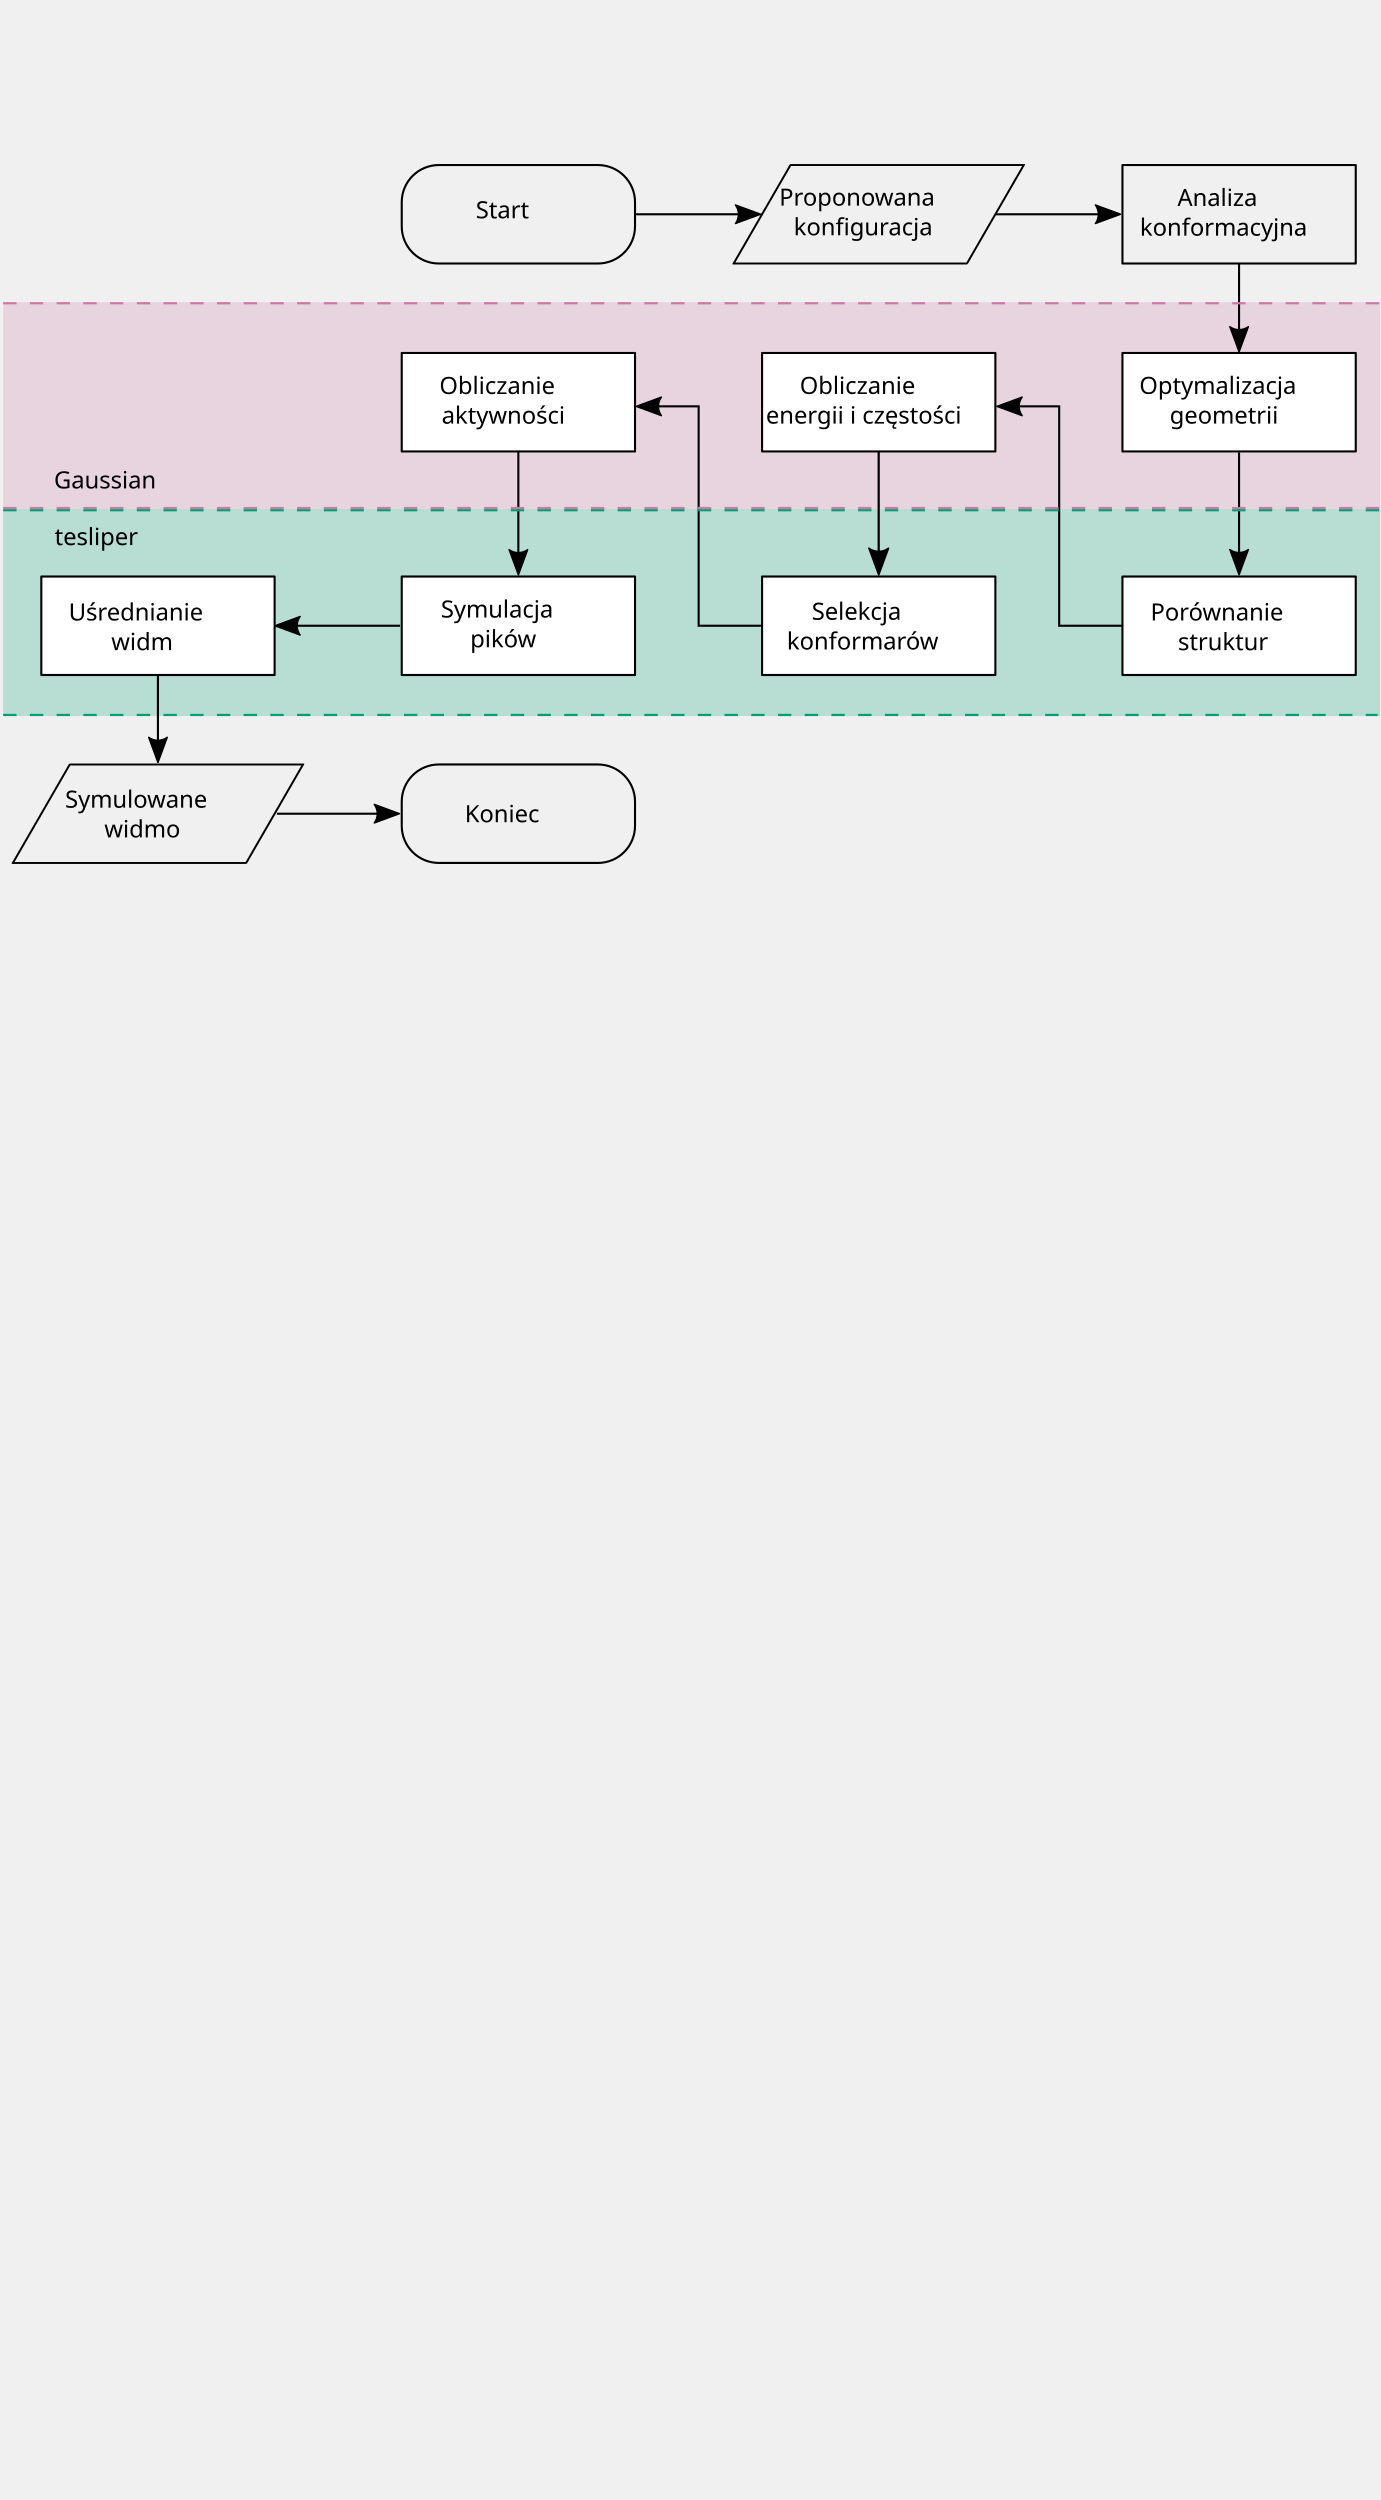
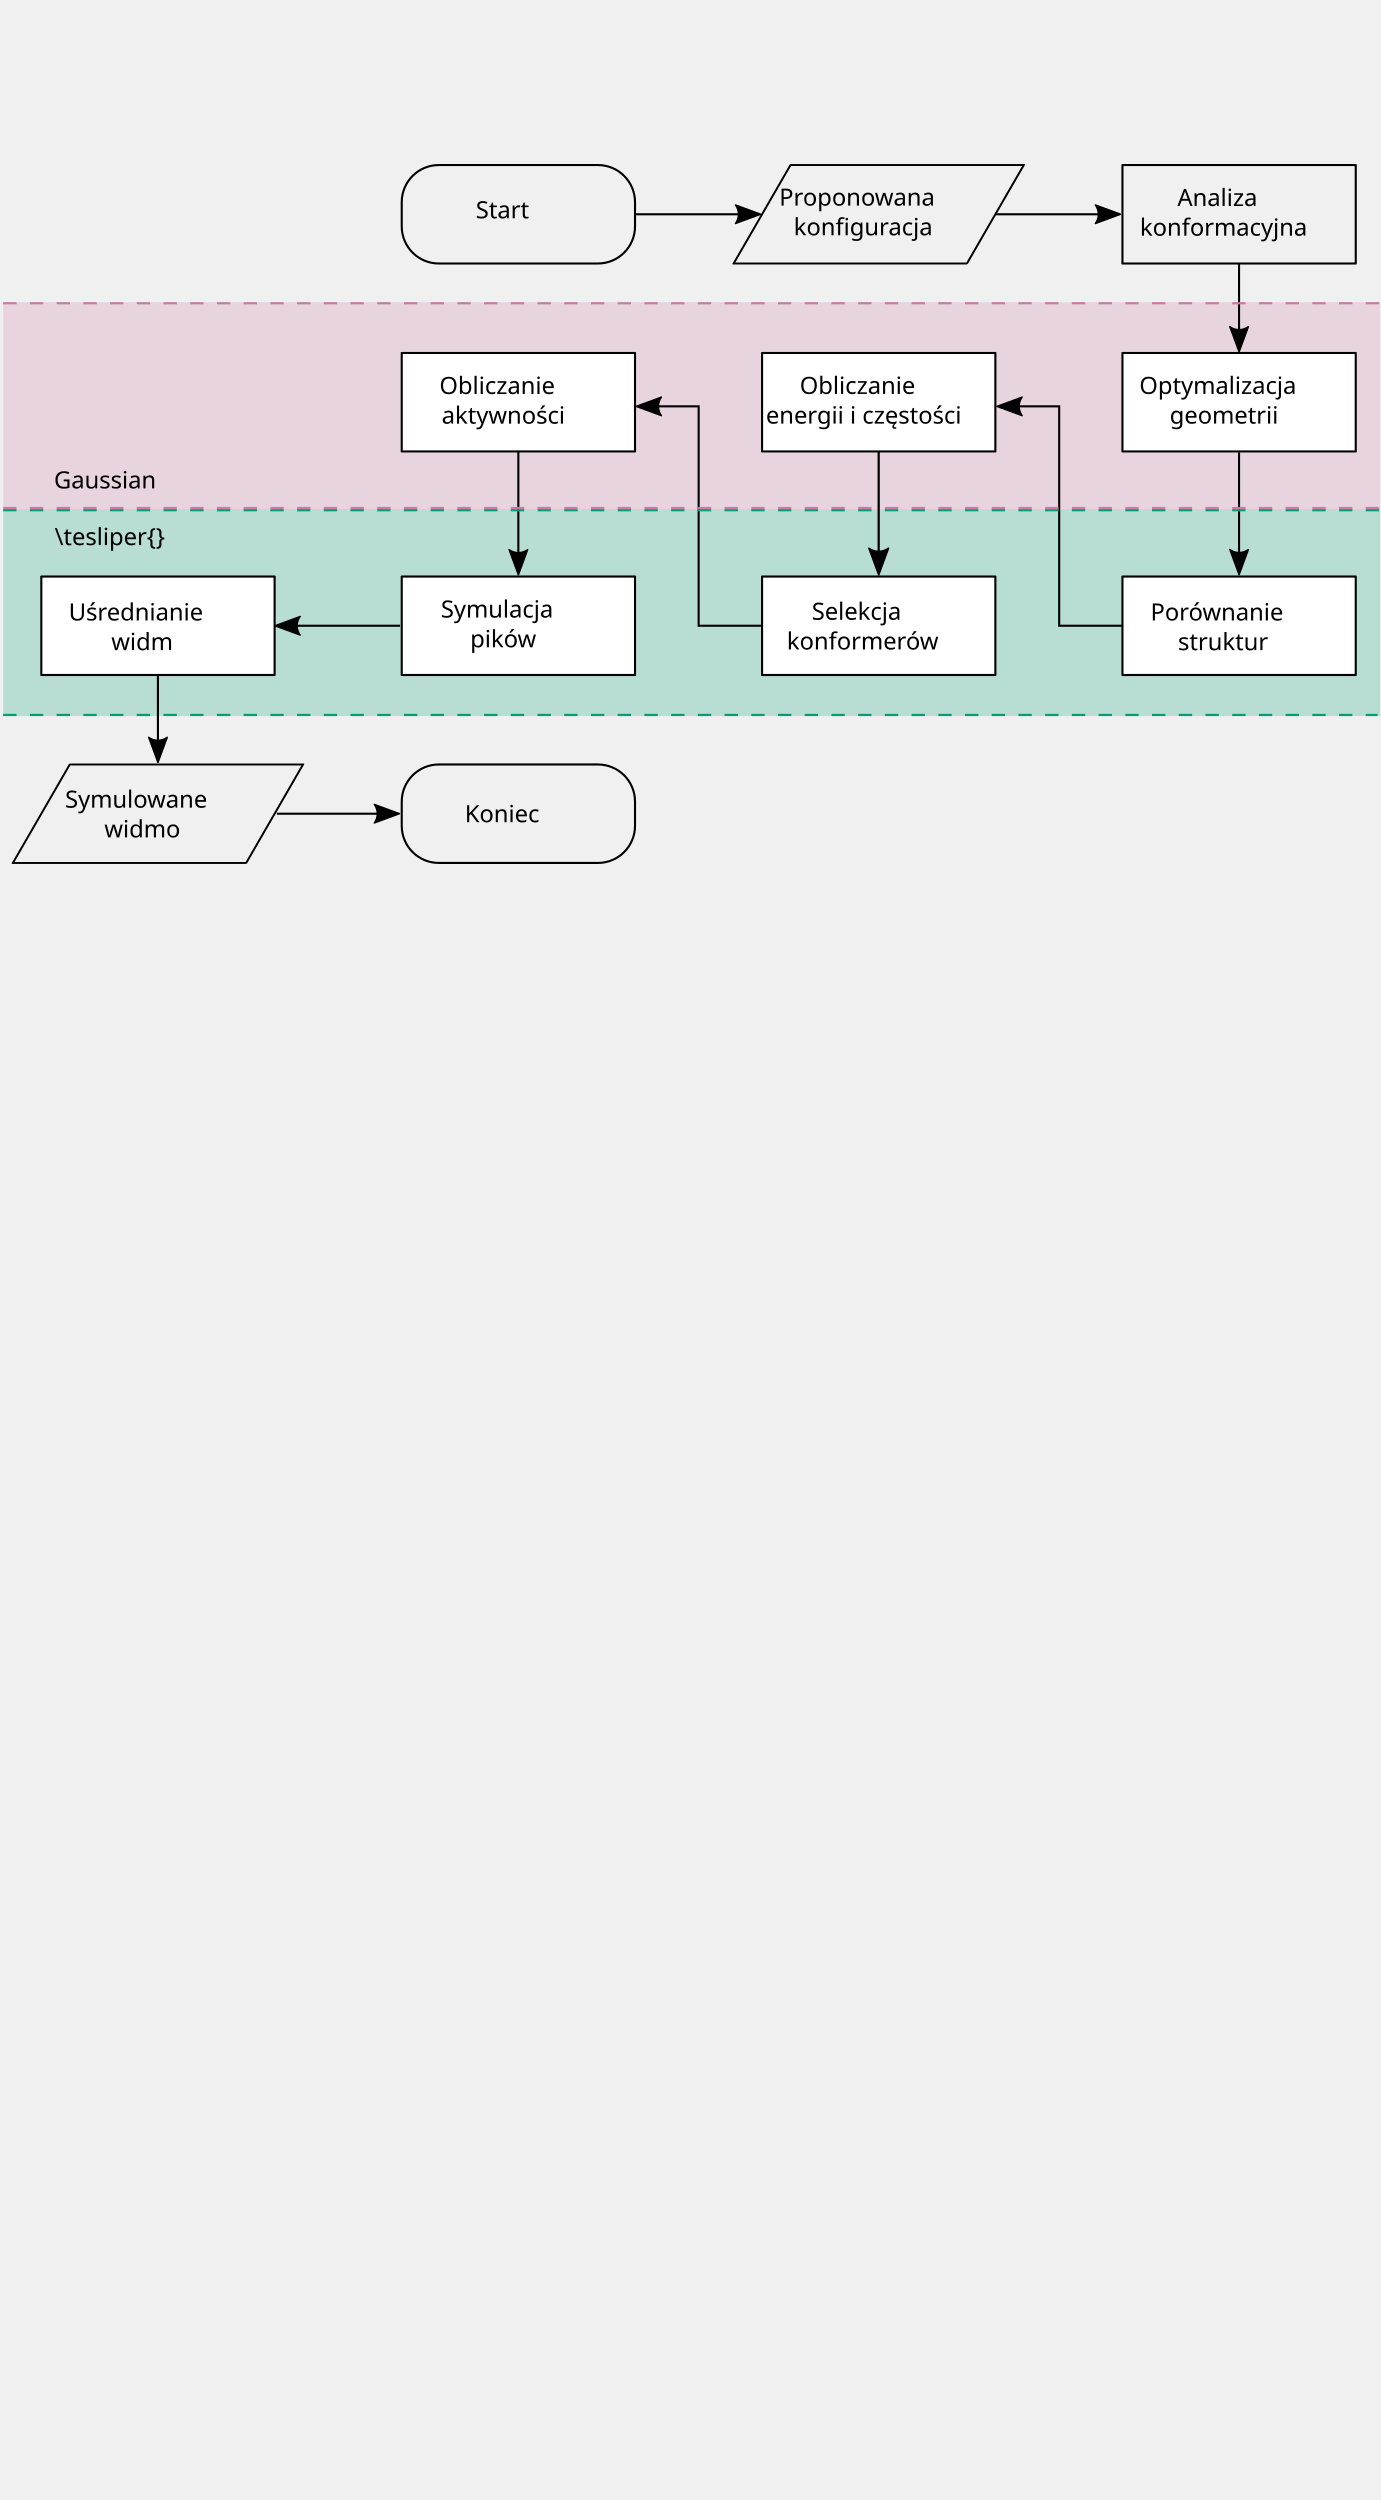
<svg xmlns="http://www.w3.org/2000/svg" width="164mm" height="297mm" viewBox="0 0 164 297" version="1.1" id="svg8">
  <defs id="defs2">
    <marker style="overflow:visible;" id="marker3985" refX="0.0" refY="0.0" orient="auto">
      <path transform="scale(1.1) rotate(180) translate(1,0)" d="M 8.719,4.034 L -2.207,0.016 L 8.719,-4.002 C 6.973,-1.63 6.983,1.616 8.719,4.034 z " style="fill-rule:evenodd;stroke-width:0.625;stroke-linejoin:round;stroke:#000000;stroke-opacity:1;fill:#000000;fill-opacity:1" id="path3983" />
    </marker>
    <marker style="overflow:visible;" id="marker3843" refX="0.0" refY="0.0" orient="auto">
      <path transform="scale(1.1) rotate(180) translate(1,0)" d="M 8.719,4.034 L -2.207,0.016 L 8.719,-4.002 C 6.973,-1.63 6.983,1.616 8.719,4.034 z " style="fill-rule:evenodd;stroke-width:0.625;stroke-linejoin:round;stroke:#000000;stroke-opacity:1;fill:#000000;fill-opacity:1" id="path3841" />
    </marker>
    <marker style="overflow:visible;" id="marker3707" refX="0.0" refY="0.0" orient="auto">
      <path transform="scale(1.1) rotate(180) translate(1,0)" d="M 8.719,4.034 L -2.207,0.016 L 8.719,-4.002 C 6.973,-1.63 6.983,1.616 8.719,4.034 z " style="fill-rule:evenodd;stroke-width:0.625;stroke-linejoin:round;stroke:#000000;stroke-opacity:1;fill:#000000;fill-opacity:1" id="path3705" />
    </marker>
    <marker style="overflow:visible;" id="marker3577" refX="0.0" refY="0.0" orient="auto">
      <path transform="scale(1.1) rotate(180) translate(1,0)" d="M 8.719,4.034 L -2.207,0.016 L 8.719,-4.002 C 6.973,-1.63 6.983,1.616 8.719,4.034 z " style="fill-rule:evenodd;stroke-width:0.625;stroke-linejoin:round;stroke:#000000;stroke-opacity:1;fill:#000000;fill-opacity:1" id="path3575" />
    </marker>
    <marker style="overflow:visible;" id="marker3453" refX="0.0" refY="0.0" orient="auto">
      <path transform="scale(1.1) rotate(180) translate(1,0)" d="M 8.719,4.034 L -2.207,0.016 L 8.719,-4.002 C 6.973,-1.63 6.983,1.616 8.719,4.034 z " style="fill-rule:evenodd;stroke-width:0.625;stroke-linejoin:round;stroke:#000000;stroke-opacity:1;fill:#000000;fill-opacity:1" id="path3451" />
    </marker>
    <marker style="overflow:visible;" id="marker3335" refX="0.0" refY="0.0" orient="auto">
      <path transform="scale(1.1) rotate(180) translate(1,0)" d="M 8.719,4.034 L -2.207,0.016 L 8.719,-4.002 C 6.973,-1.63 6.983,1.616 8.719,4.034 z " style="fill-rule:evenodd;stroke-width:0.625;stroke-linejoin:round;stroke:#000000;stroke-opacity:1;fill:#000000;fill-opacity:1" id="path3333" />
    </marker>
    <marker style="overflow:visible;" id="marker3223" refX="0.0" refY="0.0" orient="auto">
      <path transform="scale(1.1) rotate(180) translate(1,0)" d="M 8.719,4.034 L -2.207,0.016 L 8.719,-4.002 C 6.973,-1.63 6.983,1.616 8.719,4.034 z " style="fill-rule:evenodd;stroke-width:0.625;stroke-linejoin:round;stroke:#000000;stroke-opacity:1;fill:#000000;fill-opacity:1" id="path3221" />
    </marker>
    <marker style="overflow:visible;" id="marker3117" refX="0.0" refY="0.0" orient="auto">
      <path transform="scale(1.1) rotate(180) translate(1,0)" d="M 8.719,4.034 L -2.207,0.016 L 8.719,-4.002 C 6.973,-1.63 6.983,1.616 8.719,4.034 z " style="fill-rule:evenodd;stroke-width:0.625;stroke-linejoin:round;stroke:#000000;stroke-opacity:1;fill:#000000;fill-opacity:1" id="path3115" />
    </marker>
    <marker style="overflow:visible;" id="marker3017" refX="0.0" refY="0.0" orient="auto">
      <path transform="scale(1.1) rotate(180) translate(1,0)" d="M 8.719,4.034 L -2.207,0.016 L 8.719,-4.002 C 6.973,-1.63 6.983,1.616 8.719,4.034 z " style="fill-rule:evenodd;stroke-width:0.625;stroke-linejoin:round;stroke:#000000;stroke-opacity:1;fill:#000000;fill-opacity:1" id="path3015" />
    </marker>
    <marker style="overflow:visible;" id="marker2923" refX="0.0" refY="0.0" orient="auto">
      <path transform="scale(1.1) rotate(180) translate(1,0)" d="M 8.719,4.034 L -2.207,0.016 L 8.719,-4.002 C 6.973,-1.63 6.983,1.616 8.719,4.034 z " style="fill-rule:evenodd;stroke-width:0.625;stroke-linejoin:round;stroke:#000000;stroke-opacity:1;fill:#000000;fill-opacity:1" id="path2921" />
    </marker>
    <marker style="overflow:visible;" id="marker2913" refX="0.0" refY="0.0" orient="auto">
      <path transform="scale(1.1) rotate(180) translate(1,0)" d="M 8.719,4.034 L -2.207,0.016 L 8.719,-4.002 C 6.973,-1.63 6.983,1.616 8.719,4.034 z " style="fill-rule:evenodd;stroke-width:0.625;stroke-linejoin:round;stroke:#000000;stroke-opacity:1;fill:#000000;fill-opacity:1" id="path2911" />
    </marker>
    <marker orient="auto" refY="0.0" refX="0.0" id="Arrow2Lend" style="overflow:visible;">
      <path id="path1980" style="fill-rule:evenodd;stroke-width:0.625;stroke-linejoin:round;stroke:#000000;stroke-opacity:1;fill:#000000;fill-opacity:1" d="M 8.719,4.034 L -2.207,0.016 L 8.719,-4.002 C 6.973,-1.63 6.983,1.616 8.719,4.034 z " transform="scale(1.1) rotate(180) translate(1,0)" />
    </marker>
    <marker style="overflow:visible;" id="marker2733" refX="0.0" refY="0.0" orient="auto">
      <path transform="scale(0.8) rotate(180) translate(12.5,0)" style="fill-rule:evenodd;stroke:#000000;stroke-width:1pt;stroke-opacity:1;fill:#000000;fill-opacity:1" d="M 0.0,0.0 L 5.0,-5.0 L -12.5,0.0 L 5.0,5.0 L 0.0,0.0 z " id="path2731" />
    </marker>
    <marker style="overflow:visible;" id="marker2657" refX="0.0" refY="0.0" orient="auto">
      <path transform="scale(0.8) rotate(180) translate(12.5,0)" style="fill-rule:evenodd;stroke:#000000;stroke-width:1pt;stroke-opacity:1;fill:#000000;fill-opacity:1" d="M 0.0,0.0 L 5.0,-5.0 L -12.5,0.0 L 5.0,5.0 L 0.0,0.0 z " id="path2655" />
    </marker>
    <marker style="overflow:visible;" id="marker2587" refX="0.0" refY="0.0" orient="auto">
      <path transform="scale(0.8) rotate(180) translate(12.5,0)" style="fill-rule:evenodd;stroke:#000000;stroke-width:1pt;stroke-opacity:1;fill:#000000;fill-opacity:1" d="M 0.0,0.0 L 5.0,-5.0 L -12.5,0.0 L 5.0,5.0 L 0.0,0.0 z " id="path2585" />
    </marker>
    <marker style="overflow:visible;" id="marker2523" refX="0.0" refY="0.0" orient="auto">
      <path transform="scale(0.8) rotate(180) translate(12.5,0)" style="fill-rule:evenodd;stroke:#000000;stroke-width:1pt;stroke-opacity:1;fill:#000000;fill-opacity:1" d="M 0.0,0.0 L 5.0,-5.0 L -12.5,0.0 L 5.0,5.0 L 0.0,0.0 z " id="path2521" />
    </marker>
    <marker style="overflow:visible;" id="marker2465" refX="0.0" refY="0.0" orient="auto">
      <path transform="scale(0.8) rotate(180) translate(12.5,0)" style="fill-rule:evenodd;stroke:#000000;stroke-width:1pt;stroke-opacity:1;fill:#000000;fill-opacity:1" d="M 0.0,0.0 L 5.0,-5.0 L -12.5,0.0 L 5.0,5.0 L 0.0,0.0 z " id="path2463" />
    </marker>
    <marker style="overflow:visible;" id="marker2413" refX="0.0" refY="0.0" orient="auto">
      <path transform="scale(0.8) rotate(180) translate(12.5,0)" style="fill-rule:evenodd;stroke:#000000;stroke-width:1pt;stroke-opacity:1;fill:#000000;fill-opacity:1" d="M 0.0,0.0 L 5.0,-5.0 L -12.5,0.0 L 5.0,5.0 L 0.0,0.0 z " id="path2411" />
    </marker>
    <marker style="overflow:visible;" id="marker2367" refX="0.0" refY="0.0" orient="auto">
      <path transform="scale(0.8) rotate(180) translate(12.5,0)" style="fill-rule:evenodd;stroke:#000000;stroke-width:1pt;stroke-opacity:1;fill:#000000;fill-opacity:1" d="M 0.0,0.0 L 5.0,-5.0 L -12.5,0.0 L 5.0,5.0 L 0.0,0.0 z " id="path2365" />
    </marker>
    <marker style="overflow:visible;" id="marker2327" refX="0.0" refY="0.0" orient="auto">
      <path transform="scale(0.8) rotate(180) translate(12.5,0)" style="fill-rule:evenodd;stroke:#000000;stroke-width:1pt;stroke-opacity:1;fill:#000000;fill-opacity:1" d="M 0.0,0.0 L 5.0,-5.0 L -12.5,0.0 L 5.0,5.0 L 0.0,0.0 z " id="path2325" />
    </marker>
    <marker style="overflow:visible;" id="marker2293" refX="0.0" refY="0.0" orient="auto">
      <path transform="scale(0.8) rotate(180) translate(12.5,0)" style="fill-rule:evenodd;stroke:#000000;stroke-width:1pt;stroke-opacity:1;fill:#000000;fill-opacity:1" d="M 0.0,0.0 L 5.0,-5.0 L -12.5,0.0 L 5.0,5.0 L 0.0,0.0 z " id="path2291" />
    </marker>
    <marker style="overflow:visible;" id="marker2265" refX="0.0" refY="0.0" orient="auto">
      <path transform="scale(0.8) rotate(180) translate(12.5,0)" style="fill-rule:evenodd;stroke:#000000;stroke-width:1pt;stroke-opacity:1;fill:#000000;fill-opacity:1" d="M 0.0,0.0 L 5.0,-5.0 L -12.5,0.0 L 5.0,5.0 L 0.0,0.0 z " id="path2263" />
    </marker>
    <marker style="overflow:visible;" id="marker2243" refX="0.0" refY="0.0" orient="auto">
      <path transform="scale(0.8) rotate(180) translate(12.5,0)" style="fill-rule:evenodd;stroke:#000000;stroke-width:1pt;stroke-opacity:1;fill:#000000;fill-opacity:1" d="M 0.0,0.0 L 5.0,-5.0 L -12.5,0.0 L 5.0,5.0 L 0.0,0.0 z " id="path2241" />
    </marker>
  </defs>
  <g id="layer1">
    <path style="fill:#cc79a7;fill-opacity:0.236;stroke:none;stroke-width:0.265;stroke-linecap:butt;stroke-linejoin:miter;stroke-miterlimit:4;stroke-dasharray:1.59, 1.59;stroke-dashoffset:0;stroke-opacity:1" d="M 163.961,35.894 H 0.378 V 60.481 H 163.961 Z" id="path4689-6" />
    <path style="fill:#009e73;fill-opacity:0.236;stroke:none;stroke-width:0.265;stroke-linecap:butt;stroke-linejoin:miter;stroke-miterlimit:4;stroke-dasharray:1.587, 1.587;stroke-dashoffset:0;stroke-opacity:1" d="M 163.961,60.481 H 0.378 V 85.069 H 163.961 Z" id="path4689-7-2" />
    <rect style="opacity:1;vector-effect:none;fill:none;fill-opacity:1;stroke:#000000;stroke-width:0.25;stroke-linecap:butt;stroke-linejoin:round;stroke-miterlimit:4;stroke-dasharray:none;stroke-dashoffset:0;stroke-opacity:1" id="rect821" width="27.715" height="11.698" x="133.347" y="19.607" />
    <rect style="opacity:1;vector-effect:none;fill:#ffffff;fill-opacity:1;stroke:#000000;stroke-width:0.25;stroke-linecap:butt;stroke-linejoin:round;stroke-miterlimit:4;stroke-dasharray:none;stroke-dashoffset:0;stroke-opacity:1" id="rect821-7" width="27.715" height="11.698" x="133.347" y="41.933" />
    <rect style="opacity:1;vector-effect:none;fill:#ffffff;fill-opacity:1;stroke:#000000;stroke-width:0.25;stroke-linecap:butt;stroke-linejoin:round;stroke-miterlimit:4;stroke-dasharray:none;stroke-dashoffset:0;stroke-opacity:1" id="rect821-7-0" width="27.715" height="11.698" x="90.534" y="41.933" />
    <rect style="opacity:1;vector-effect:none;fill:none;fill-opacity:1;stroke:#000000;stroke-width:0.269;stroke-linecap:butt;stroke-linejoin:round;stroke-miterlimit:4;stroke-dasharray:none;stroke-dashoffset:0;stroke-opacity:1" id="rect821-7-1" width="27.715" height="13.508" x="105.231" y="22.64" transform="matrix(1,0,-0.5,0.8660254,0,0)" />
    <rect style="opacity:1;vector-effect:none;fill:#ffffff;fill-opacity:1;stroke:#000000;stroke-width:0.25;stroke-linecap:butt;stroke-linejoin:round;stroke-miterlimit:4;stroke-dasharray:none;stroke-dashoffset:0;stroke-opacity:1" id="rect821-7-5" width="27.715" height="11.698" x="47.726" y="41.933" />
    <rect style="opacity:1;vector-effect:none;fill:#ffffff;fill-opacity:1;stroke:#000000;stroke-width:0.25;stroke-linecap:butt;stroke-linejoin:round;stroke-miterlimit:4;stroke-dasharray:none;stroke-dashoffset:0;stroke-opacity:1" id="rect821-7-57" width="27.715" height="11.698" x="47.726" y="68.493" />
    <rect style="opacity:1;vector-effect:none;fill:#ffffff;fill-opacity:1;stroke:#000000;stroke-width:0.25;stroke-linecap:butt;stroke-linejoin:round;stroke-miterlimit:4;stroke-dasharray:none;stroke-dashoffset:0;stroke-opacity:1" id="rect821-7-2" width="27.715" height="11.698" x="90.534" y="68.493" />
    <rect style="opacity:1;vector-effect:none;fill:none;fill-opacity:1;stroke:#000000;stroke-width:0.25;stroke-linecap:butt;stroke-linejoin:round;stroke-miterlimit:4;stroke-dasharray:none;stroke-dashoffset:0;stroke-opacity:1" id="rect821-7-03" width="27.715" height="11.698" x="47.726" y="19.607" ry="4.41" />
    <rect style="opacity:1;vector-effect:none;fill:#ffffff;fill-opacity:1;stroke:#000000;stroke-width:0.25;stroke-linecap:butt;stroke-linejoin:round;stroke-miterlimit:4;stroke-dasharray:none;stroke-dashoffset:0;stroke-opacity:1" id="rect821-7-57-6" width="27.715" height="11.698" x="4.909" y="68.493" />
-     <path style="fill:none;stroke:#000000;stroke-width:0.25;stroke-linecap:butt;stroke-linejoin:miter;stroke-miterlimit:4;stroke-dasharray:none;stroke-opacity:1;marker-end:url(#marker3843)" d="m 75.461,25.456 14.581,0" id="path1728" />
-     <path style="fill:none;stroke:#000000;stroke-width:0.25;stroke-linecap:butt;stroke-linejoin:miter;stroke-miterlimit:4;stroke-dasharray:none;stroke-opacity:1;marker-end:url(#marker3707)" d="m 118.285,25.456 14.514,0" id="path1730" />
+     <path style="fill:none;stroke:#000000;stroke-width:0.25;stroke-linecap:butt;stroke-linejoin:miter;stroke-miterlimit:4;stroke-dasharray:none;stroke-opacity:1;marker-end:url(#marker3843)" d="M 75.461,25.456 H 90.042" id="path1728" />
+     <path style="fill:none;stroke:#000000;stroke-width:0.25;stroke-linecap:butt;stroke-linejoin:miter;stroke-miterlimit:4;stroke-dasharray:none;stroke-opacity:1;marker-end:url(#marker3707)" d="m 118.285,25.456 h 14.514" id="path1730" />
    <path style="fill:none;stroke:#000000;stroke-width:0.25;stroke-linecap:butt;stroke-linejoin:miter;stroke-miterlimit:4;stroke-dasharray:none;stroke-opacity:1;marker-end:url(#marker3453)" d="M 147.2,53.733 V 67.956" id="path1742" />
    <path style="fill:none;stroke:#000000;stroke-width:0.25;stroke-linecap:butt;stroke-linejoin:miter;stroke-miterlimit:4;stroke-dasharray:none;stroke-opacity:1;marker-end:url(#marker3577)" d="M 147.2,31.25 V 41.478" id="path1744" />
    <path style="fill:none;stroke:#000000;stroke-width:0.25;stroke-linecap:butt;stroke-linejoin:miter;stroke-miterlimit:4;stroke-dasharray:none;stroke-opacity:1;marker-end:url(#marker3335)" d="m 133.373,74.338 h -7.541 V 48.273 h -7.071" id="path1746" />
    <path style="fill:none;stroke:#000000;stroke-width:0.265px;stroke-linecap:butt;stroke-linejoin:miter;stroke-opacity:1;marker-end:url(#marker3223)" d="M 104.387,53.647 V 67.956" id="path1748" />
    <path style="fill:none;stroke:#000000;stroke-width:0.25;stroke-linecap:butt;stroke-linejoin:miter;stroke-miterlimit:4;stroke-dasharray:none;stroke-opacity:1;marker-end:url(#marker3117)" d="M 90.451,74.338 H 82.999 V 48.273 h -7.092" id="path1750" />
    <rect style="opacity:1;vector-effect:none;fill:none;fill-opacity:1;stroke:#000000;stroke-width:0.25;stroke-linecap:butt;stroke-linejoin:round;stroke-miterlimit:4;stroke-dasharray:none;stroke-dashoffset:0;stroke-opacity:1" id="rect821-7-03-8" width="27.715" height="11.698" x="47.726" y="90.82" ry="4.41" />
    <rect style="opacity:1;vector-effect:none;fill:none;fill-opacity:1;stroke:#000000;stroke-width:0.269;stroke-linecap:butt;stroke-linejoin:round;stroke-miterlimit:4;stroke-dasharray:none;stroke-dashoffset:0;stroke-opacity:1" id="rect821-7-1-7" width="27.715" height="13.508" x="60.721" y="104.87" transform="matrix(1,0,-0.5,0.8660254,0,0)" />
    <path style="fill:none;stroke:#000000;stroke-width:0.25;stroke-linecap:butt;stroke-linejoin:miter;stroke-miterlimit:4;stroke-dasharray:none;stroke-opacity:1;marker-end:url(#marker3017)" d="M 61.579,53.553 V 67.968" id="path1887" />
    <path style="fill:none;stroke:#000000;stroke-width:0.25;stroke-linecap:butt;stroke-linejoin:miter;stroke-miterlimit:4;stroke-dasharray:none;stroke-opacity:1;marker-end:url(#marker2923)" d="M 47.527,74.338 H 32.985" id="path1889" />
    <path style="fill:none;stroke:#000000;stroke-width:0.25;stroke-linecap:butt;stroke-linejoin:miter;stroke-miterlimit:4;stroke-dasharray:none;stroke-opacity:1;marker-end:url(#marker2913)" d="m 18.762,80.271 v 9.993" id="path1891" />
    <path style="fill:none;stroke:#000000;stroke-width:0.25;stroke-linecap:butt;stroke-linejoin:miter;stroke-miterlimit:4;stroke-dasharray:none;stroke-opacity:1;marker-end:url(#Arrow2Lend)" d="M 32.891,96.669 H 47.137" id="path1893" />
    <path style="fill:none;stroke:#cc79a7;stroke-width:0.265;stroke-linecap:butt;stroke-linejoin:miter;stroke-miterlimit:4;stroke-dasharray:1.587, 1.587;stroke-dashoffset:0;stroke-opacity:1" d="M 0.378,36.026 H 163.961" id="path4689" />
    <path style="fill:none;stroke:#009e73;stroke-width:0.265;stroke-linecap:butt;stroke-linejoin:miter;stroke-miterlimit:4;stroke-dasharray:1.587, 1.587;stroke-dashoffset:0;stroke-opacity:1" d="M 0.378,60.614 H 163.961" id="path4689-7" />
    <path style="fill:none;stroke:#009e73;stroke-width:0.265;stroke-linecap:butt;stroke-linejoin:miter;stroke-miterlimit:4;stroke-dasharray:1.587, 1.587;stroke-dashoffset:0;stroke-opacity:1" d="M 0.378,84.936 H 163.664" id="path4689-5" />
    <text xml:space="preserve" style="font-style:normal;font-weight:normal;font-size:2.822px;line-height:1.25;font-family:sans-serif;text-align:start;letter-spacing:0px;word-spacing:0px;text-anchor:start;fill:#000000;fill-opacity:1;stroke:none;stroke-width:0.265" x="6.411" y="58.024" id="text1344">
      <tspan id="tspan1342" x="6.411" y="58.024" style="stroke-width:0.265">Gaussian</tspan>
    </text>
    <text xml:space="preserve" style="font-style:normal;font-weight:normal;font-size:2.822px;line-height:1.25;font-family:sans-serif;text-align:start;letter-spacing:0px;word-spacing:0px;text-anchor:start;fill:#000000;fill-opacity:1;stroke:none;stroke-width:0.265" x="6.484" y="64.759" id="text1348">
-       <tspan id="tspan1346" x="6.484" y="64.759" style="stroke-width:0.265">tesliper</tspan>
+       <tspan id="tspan1346" x="6.484" y="64.759" style="stroke-width:0.265">\tesliper{}</tspan>
    </text>
    <path style="fill:none;stroke:#cc79a7;stroke-width:0.265;stroke-linecap:butt;stroke-linejoin:miter;stroke-miterlimit:4;stroke-dasharray:1.587, 1.587;stroke-dashoffset:0;stroke-opacity:1" d="M 0.378,60.349 H 163.961" id="path4689-7-7" />
    <rect style="opacity:1;vector-effect:none;fill:#ffffff;fill-opacity:1;stroke:#000000;stroke-width:0.25;stroke-linecap:butt;stroke-linejoin:round;stroke-miterlimit:4;stroke-dasharray:none;stroke-dashoffset:0;stroke-opacity:1" id="rect821-7-2-6" width="27.715" height="11.698" x="133.347" y="68.493" />
    <text xml:space="preserve" style="font-style:normal;font-weight:normal;font-size:2.822px;line-height:1.25;font-family:sans-serif;text-align:center;letter-spacing:0px;word-spacing:0px;text-anchor:middle;fill:#000000;fill-opacity:1;stroke:none;stroke-width:0.265" x="61.521" y="25.934" id="text1401">
      <tspan id="tspan1399" x="61.521" y="25.934" style="stroke-width:0.265">Start</tspan>
    </text>
    <text xml:space="preserve" style="font-style:normal;font-weight:normal;font-size:2.822px;line-height:1.25;font-family:sans-serif;text-align:center;letter-spacing:0px;word-spacing:0px;text-anchor:middle;fill:#000000;fill-opacity:1;stroke:none;stroke-width:0.265" x="104.377" y="24.426" id="text1405">
      <tspan id="tspan1403" x="104.377" y="24.426" style="stroke-width:0.265">Proponowana</tspan>
      <tspan x="104.377" y="27.954" style="stroke-width:0.265" id="tspan1407">konfiguracja</tspan>
    </text>
    <text xml:space="preserve" style="font-style:normal;font-weight:normal;font-size:2.822px;line-height:1.25;font-family:sans-serif;text-align:center;letter-spacing:0px;word-spacing:0px;text-anchor:middle;fill:#000000;fill-opacity:1;stroke:none;stroke-width:0.265" x="147.195" y="24.473" id="text1411">
      <tspan id="tspan1409" x="147.195" y="24.473" style="stroke-width:0.265">Analiza</tspan>
      <tspan x="147.195" y="28" style="stroke-width:0.265" id="tspan1413">konformacyjna</tspan>
    </text>
    <text xml:space="preserve" style="font-style:normal;font-weight:normal;font-size:2.822px;line-height:1.25;font-family:sans-serif;text-align:center;letter-spacing:0px;word-spacing:0px;text-anchor:middle;fill:#000000;fill-opacity:1;stroke:none;stroke-width:0.265" x="147.248" y="46.799" id="text1417">
      <tspan id="tspan1415" x="147.248" y="46.799" style="stroke-width:0.265">Optymalizacja</tspan>
      <tspan x="147.248" y="50.327" style="stroke-width:0.265" id="tspan1419">geometrii</tspan>
    </text>
    <text xml:space="preserve" style="font-style:normal;font-weight:normal;font-size:2.822px;line-height:1.25;font-family:sans-serif;text-align:center;letter-spacing:0px;word-spacing:0px;text-anchor:middle;fill:#000000;fill-opacity:1;stroke:none;stroke-width:0.265" x="104.441" y="46.799" id="text1423">
      <tspan id="tspan1421" x="104.441" y="46.799" style="stroke-width:0.265">Obliczanie</tspan>
      <tspan x="104.441" y="50.327" style="stroke-width:0.265" id="tspan1425">energii i częstości</tspan>
    </text>
    <text xml:space="preserve" style="font-style:normal;font-weight:normal;font-size:2.822px;line-height:1.25;font-family:sans-serif;text-align:center;letter-spacing:0px;word-spacing:0px;text-anchor:middle;fill:#000000;fill-opacity:1;stroke:none;stroke-width:0.265" x="61.634" y="46.807" id="text1429">
      <tspan id="tspan1427" x="61.634" y="46.807" style="stroke-width:0.265">Obliczanie</tspan>
      <tspan x="61.634" y="50.334" style="stroke-width:0.265" id="tspan1431">aktywności</tspan>
    </text>
    <text xml:space="preserve" style="font-style:normal;font-weight:normal;font-size:2.822px;line-height:1.25;font-family:sans-serif;text-align:center;letter-spacing:0px;word-spacing:0px;text-anchor:middle;fill:#000000;fill-opacity:1;stroke:none;stroke-width:0.265" x="147.136" y="73.712" id="text1435">
      <tspan id="tspan1433" x="147.136" y="73.712" style="stroke-width:0.265">Porównanie</tspan>
      <tspan x="147.136" y="77.239" style="stroke-width:0.265" id="tspan1437">struktur</tspan>
    </text>
    <text xml:space="preserve" style="font-style:normal;font-weight:normal;font-size:2.822px;line-height:1.25;font-family:sans-serif;text-align:center;letter-spacing:0px;word-spacing:0px;text-anchor:middle;fill:#000000;fill-opacity:1;stroke:none;stroke-width:0.265" x="104.318" y="73.629" id="text1441">
      <tspan id="tspan1439" x="104.318" y="73.629" style="stroke-width:0.265">Selekcja</tspan>
-       <tspan x="104.318" y="77.157" style="stroke-width:0.265" id="tspan1443">konformarów</tspan>
+       <tspan x="104.318" y="77.157" style="stroke-width:0.265" id="tspan1443">konformerów</tspan>
    </text>
    <text xml:space="preserve" style="font-style:normal;font-weight:normal;font-size:2.822px;line-height:1.25;font-family:sans-serif;text-align:center;letter-spacing:0px;word-spacing:0px;text-anchor:middle;fill:#000000;fill-opacity:1;stroke:none;stroke-width:0.265" x="61.615" y="73.366" id="text1447">
      <tspan id="tspan1445" x="61.615" y="73.366" style="stroke-width:0.265">Symulacja</tspan>
      <tspan x="61.615" y="76.894" style="stroke-width:0.265" id="tspan1449">pików</tspan>
    </text>
    <text xml:space="preserve" style="font-style:normal;font-weight:normal;font-size:2.822px;line-height:1.25;font-family:sans-serif;text-align:center;letter-spacing:0px;word-spacing:0px;text-anchor:middle;fill:#000000;fill-opacity:1;stroke:none;stroke-width:0.265" x="18.713" y="73.712" id="text1453">
      <tspan id="tspan1451" x="18.713" y="73.712" style="stroke-width:0.265">Uśrednianie</tspan>
      <tspan x="18.713" y="77.239" style="stroke-width:0.265" id="tspan1455">widm</tspan>
    </text>
    <text xml:space="preserve" style="font-style:normal;font-weight:normal;font-size:2.822px;line-height:1.25;font-family:sans-serif;text-align:center;letter-spacing:0px;word-spacing:0px;text-anchor:middle;fill:#000000;fill-opacity:1;stroke:none;stroke-width:0.265" x="18.743" y="95.955" id="text1459">
      <tspan id="tspan1457" x="18.743" y="95.955" style="stroke-width:0.265">Symulowane</tspan>
      <tspan x="18.743" y="99.483" style="stroke-width:0.265" id="tspan1461">widmo</tspan>
    </text>
    <text xml:space="preserve" style="font-style:normal;font-weight:normal;font-size:2.822px;line-height:1.25;font-family:sans-serif;text-align:center;letter-spacing:0px;word-spacing:0px;text-anchor:middle;fill:#000000;fill-opacity:1;stroke:none;stroke-width:0.265" x="61.482" y="97.68" id="text1465">
      <tspan x="61.482" y="97.68" style="stroke-width:0.265" id="tspan1467">Koniec</tspan>
    </text>
  </g>
</svg>
